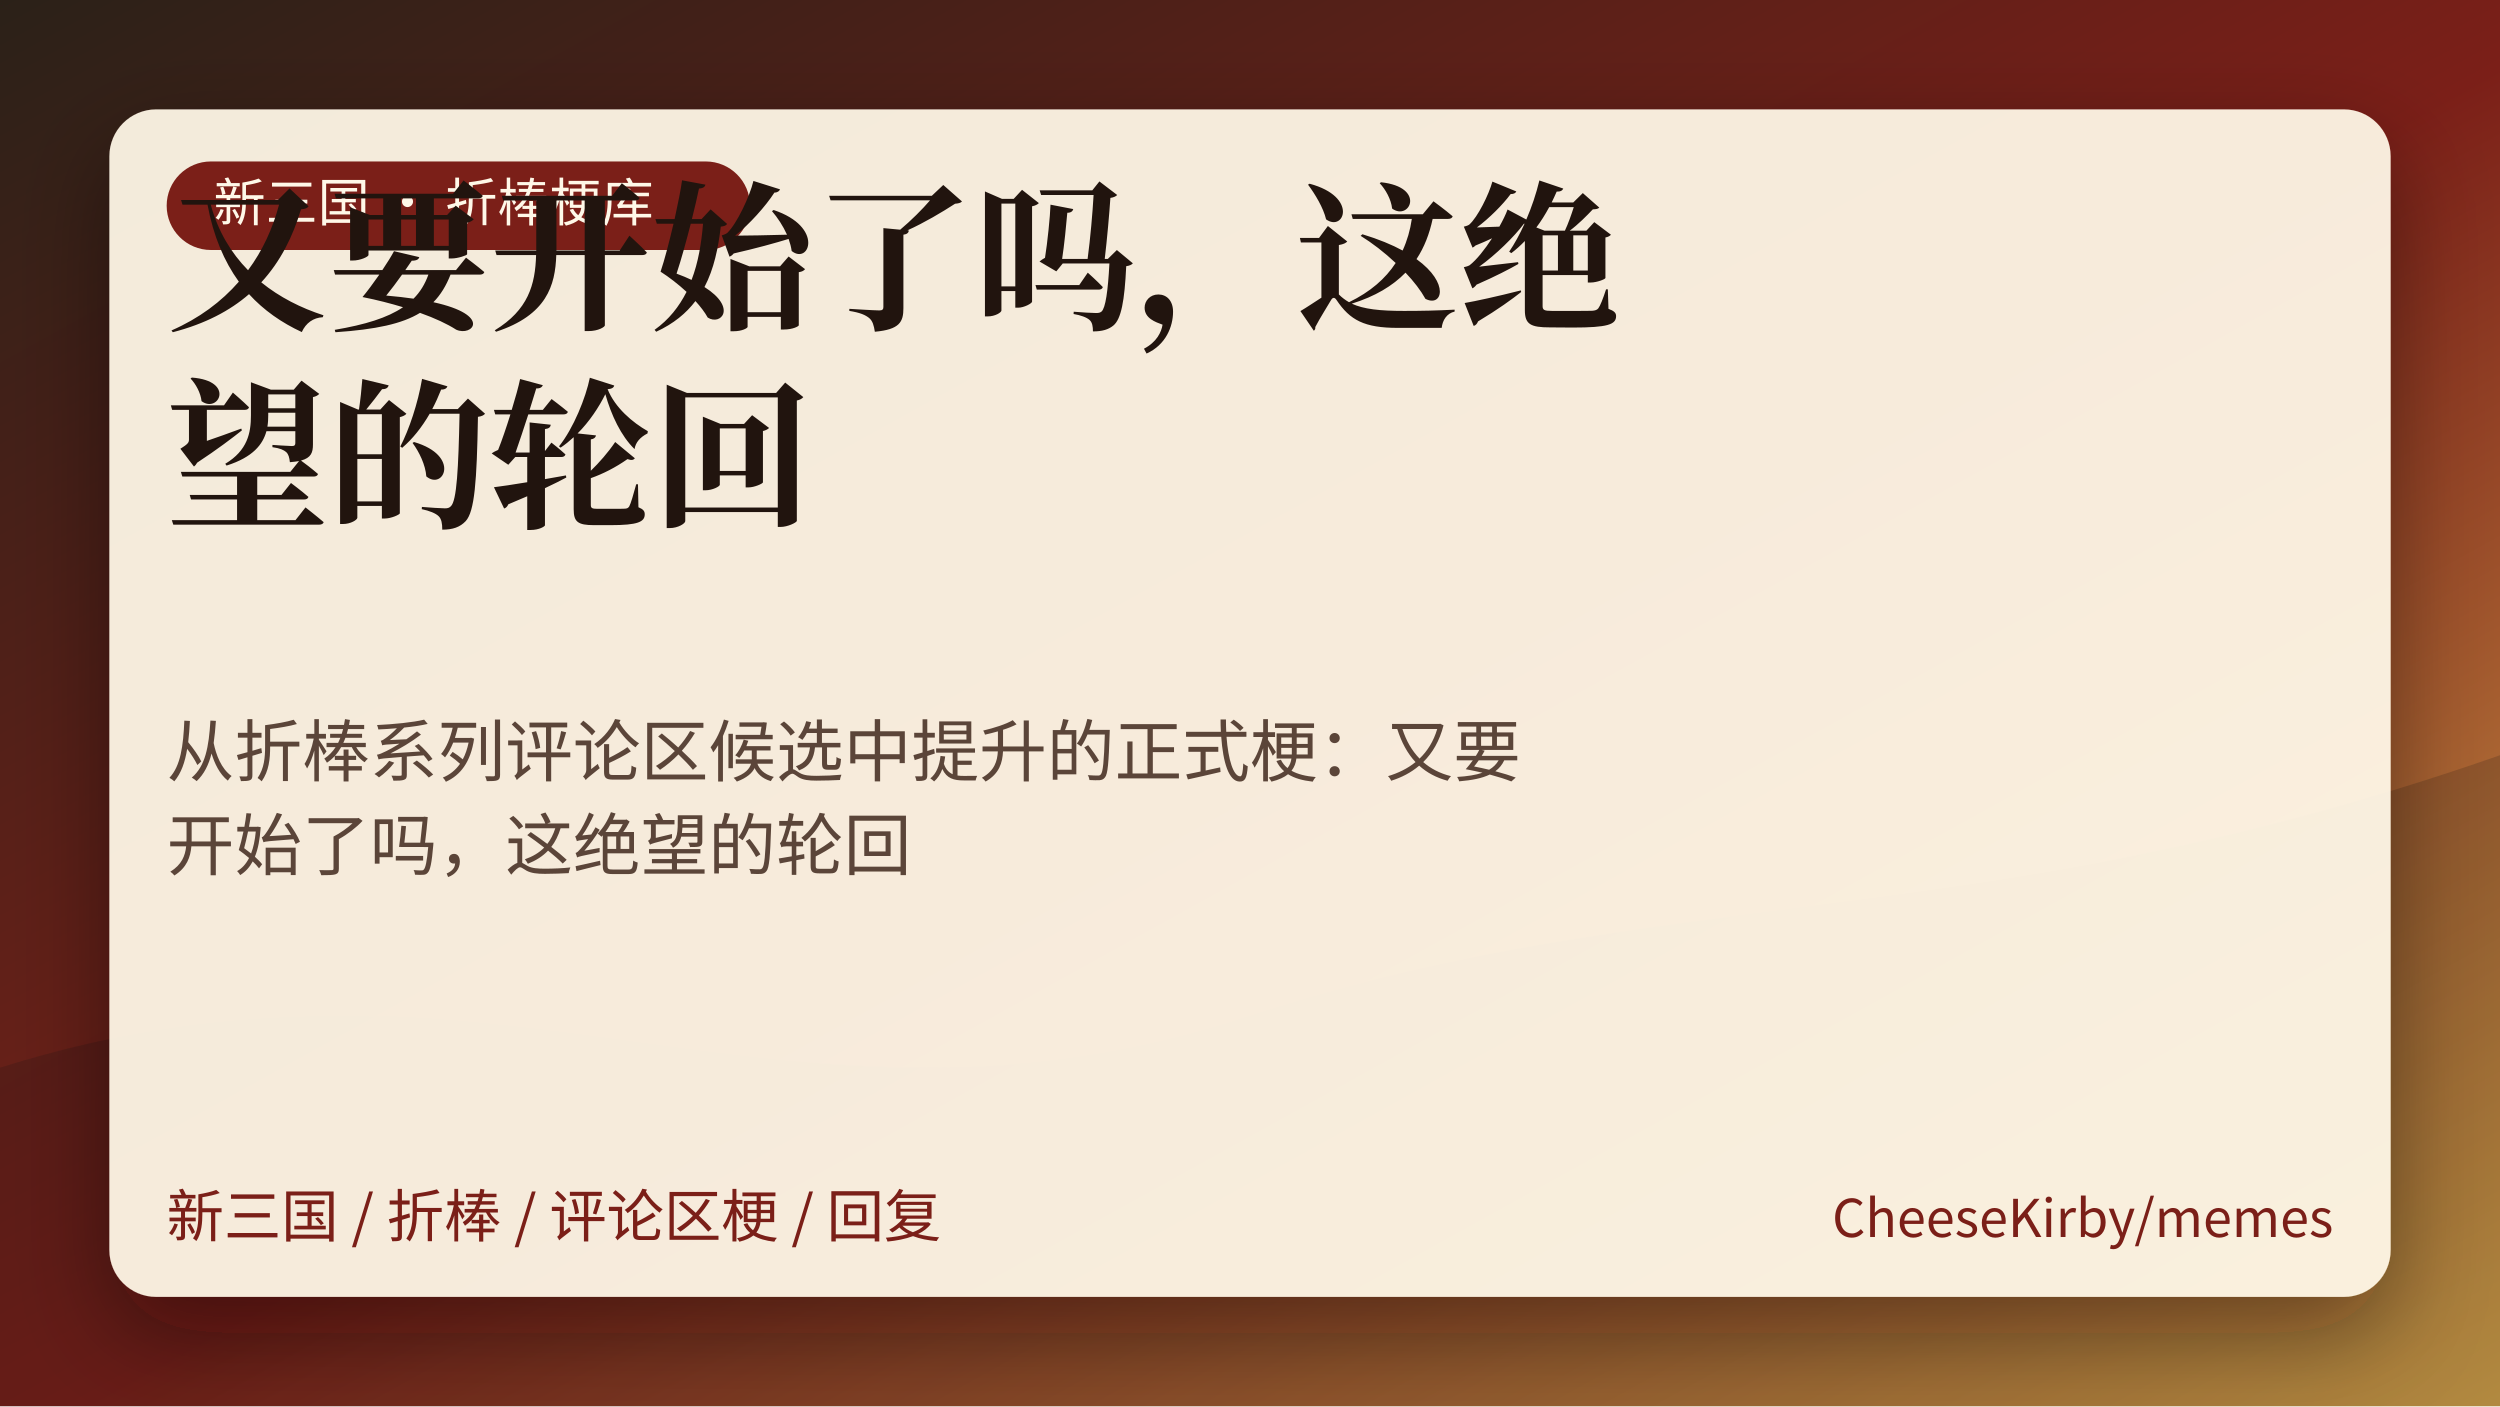
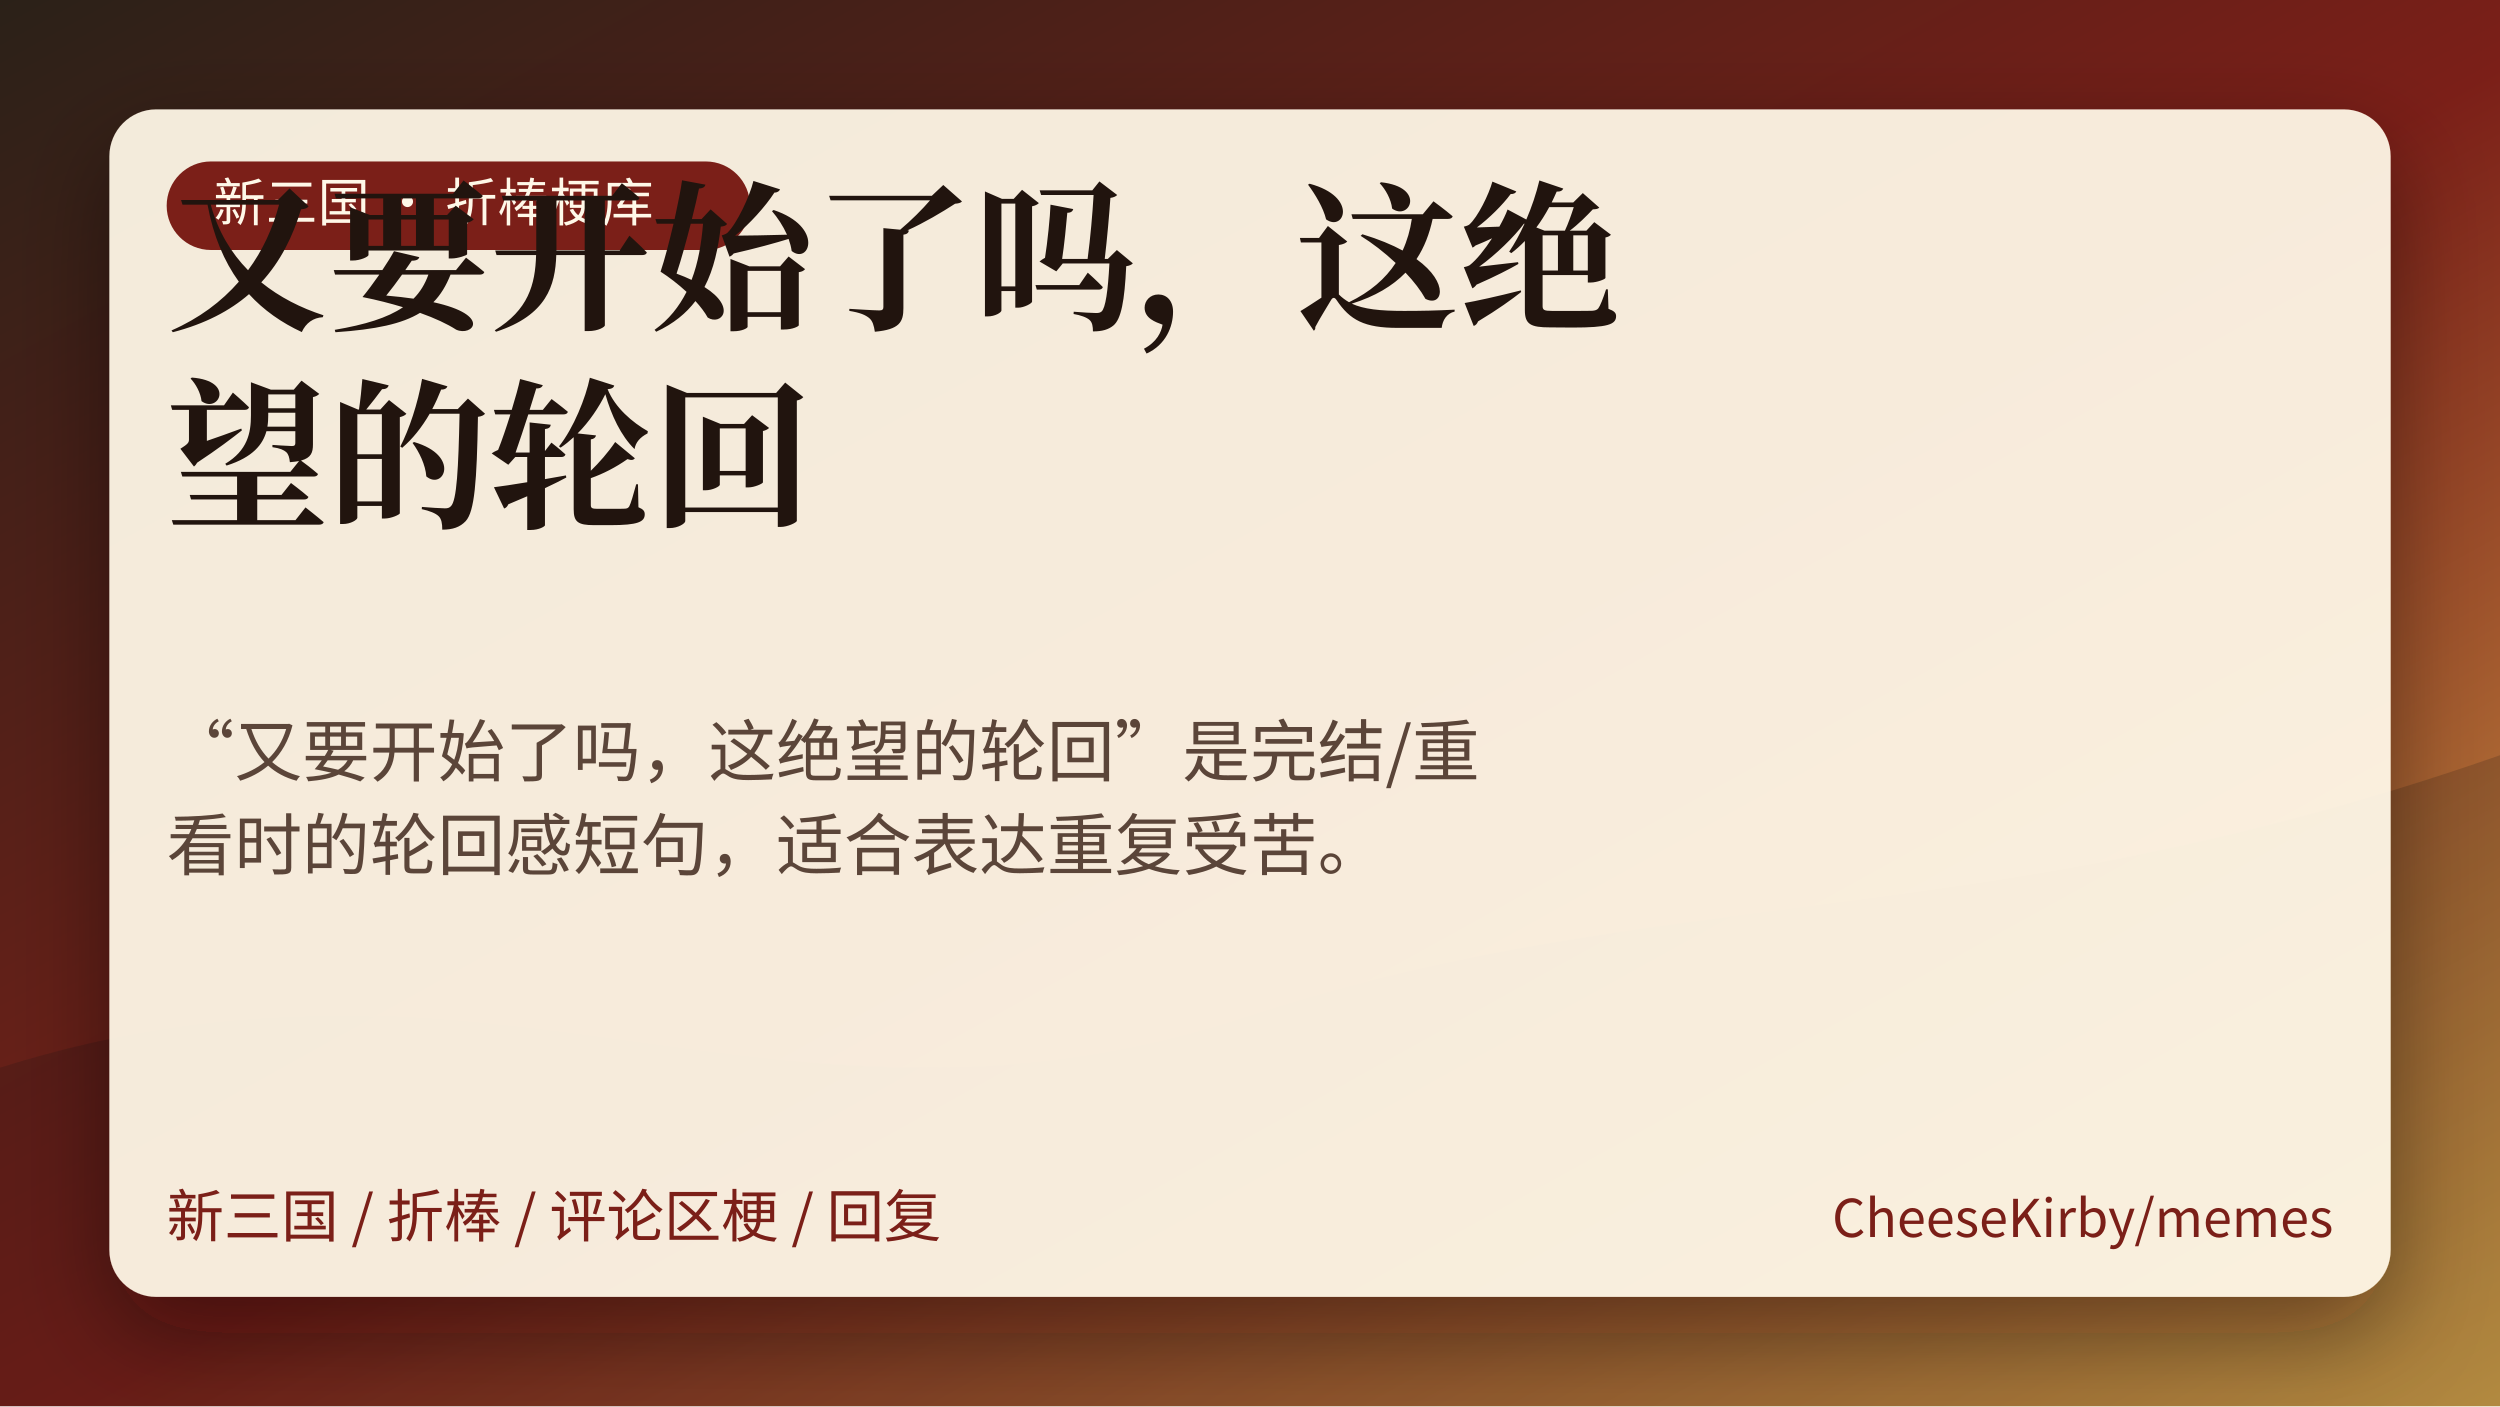
<svg xmlns="http://www.w3.org/2000/svg" width="960" height="540" viewBox="0 0 960 540">
  <defs>
    <linearGradient id="bg" x1="0" x2="1" y1="0" y2="1">
      <stop offset="0" stop-color="#2b2118" />
      <stop offset="0.52" stop-color="#7b1f18" />
      <stop offset="1" stop-color="#d5a44a" />
    </linearGradient>
    <filter id="shadow" x="-20%" y="-20%" width="140%" height="140%">
      <feDropShadow dx="0" dy="14" stdDeviation="18" flood-color="#1b0e08" flood-opacity="0.45" />
    </filter>
  </defs>
  <rect width="960" height="540" fill="url(#bg)" />
  <path d="M0 410 C190 350 300 450 480 390 C640 338 760 360 960 290 L960 540 L0 540 Z" fill="#111111" opacity="0.18" />
  <rect x="42" y="42" width="876" height="456" rx="18" fill="#fff8e8" opacity="0.94" filter="url(#shadow)" />
  <rect x="64" y="62" width="224" height="34" rx="17" fill="#7b1f18" />
  <text x="82" y="85" fill="#fff8e8" font-size="20" font-family="Noto Sans CJK SC, Microsoft YaHei, sans-serif">新三国 · 折棒梗库</text>
  <text fill="#21140e" font-size="62" font-weight="800" font-family="Noto Serif CJK SC, SimSun, serif">
    <tspan x="64" y="122">又要开始了吗，这绝</tspan>
    <tspan x="64" y="198">望的轮回</tspan>
  </text>
  <text fill="#5b4539" font-size="26" font-family="Noto Sans CJK SC, Microsoft YaHei, sans-serif">
-     <tspan x="64" y="298">从折棒系列评论区候选中提升的正式梗：又要</tspan>
-     <tspan x="64" y="334">开始了吗，这绝望的轮回</tspan>
+     <tspan x="64" y="298">“又要开始了吗，这绝望的轮回”是完结/重</tspan>
+     <tspan x="64" y="334">看时的轮回感短句，适合表达重复受苦。</tspan>
  </text>
  <text x="64" y="475" fill="#7b1f18" font-size="22" font-family="Noto Sans CJK SC, Microsoft YaHei, sans-serif">新三国 / 折棒 / 评论区梗 / 回复</text>
  <text x="896" y="475" text-anchor="end" fill="#7b1f18" font-size="20" font-family="Noto Sans CJK SC, Microsoft YaHei, sans-serif">CheeseKirby/memes</text>
</svg>
